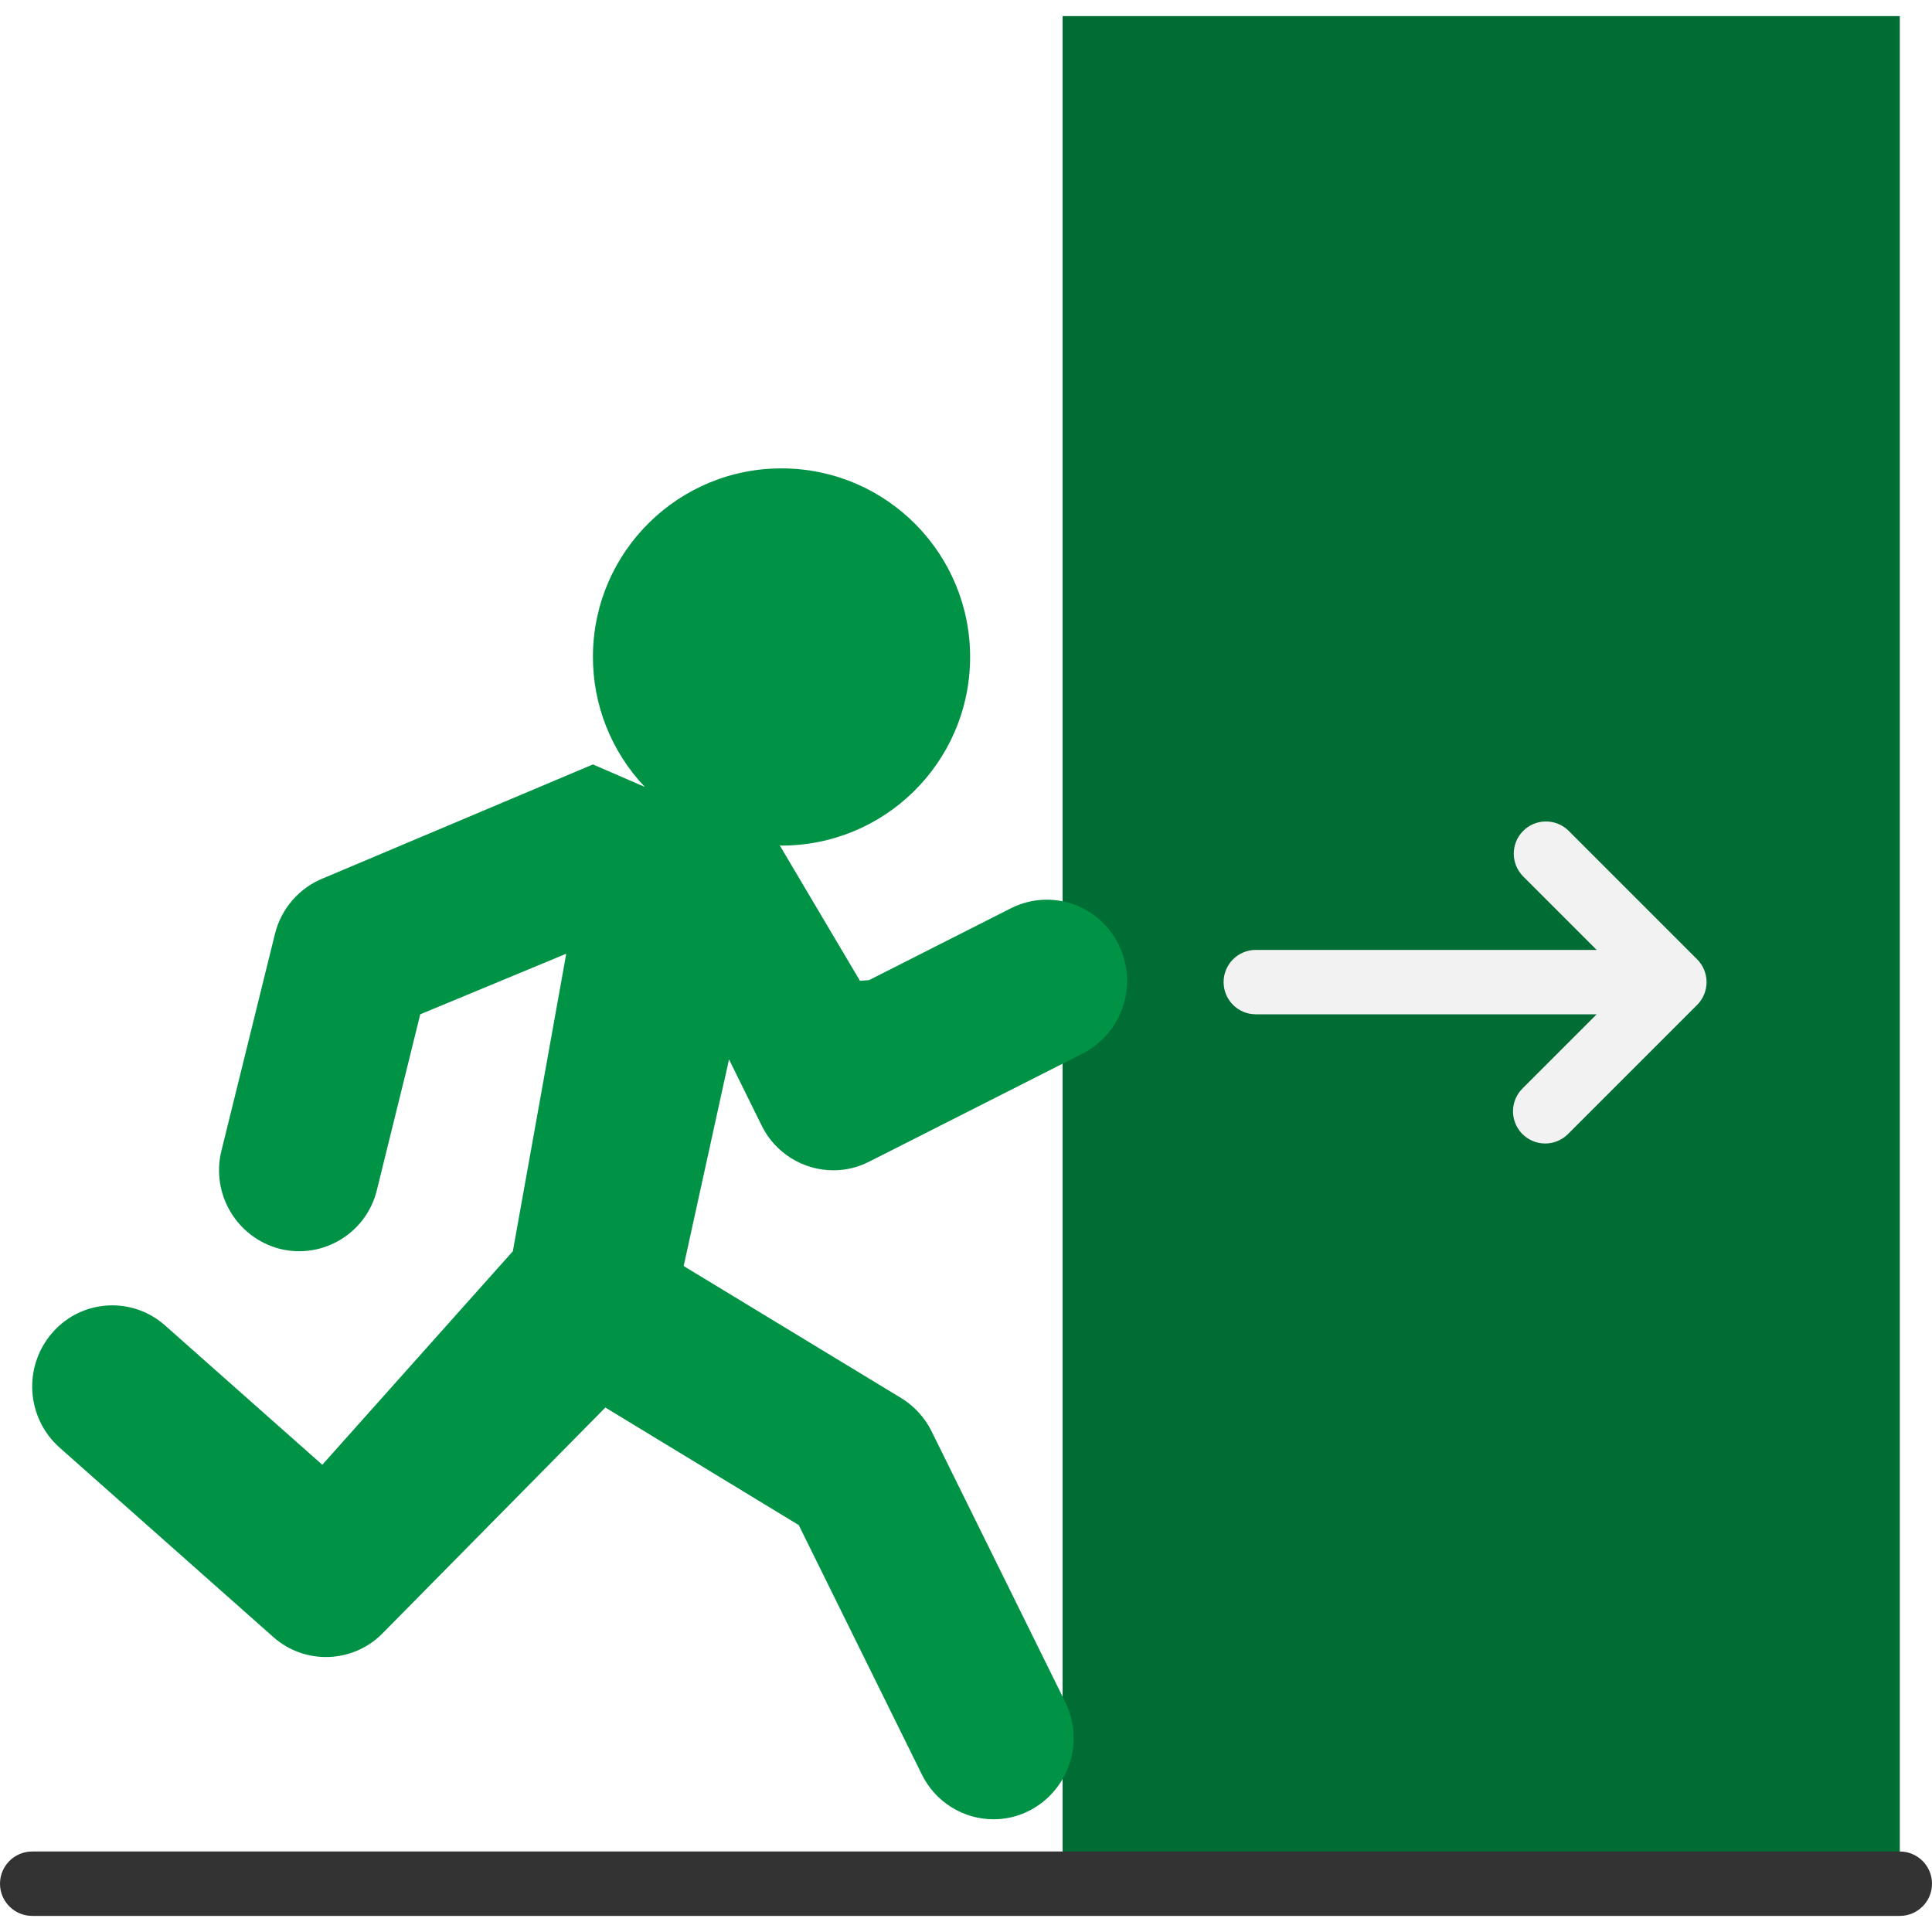
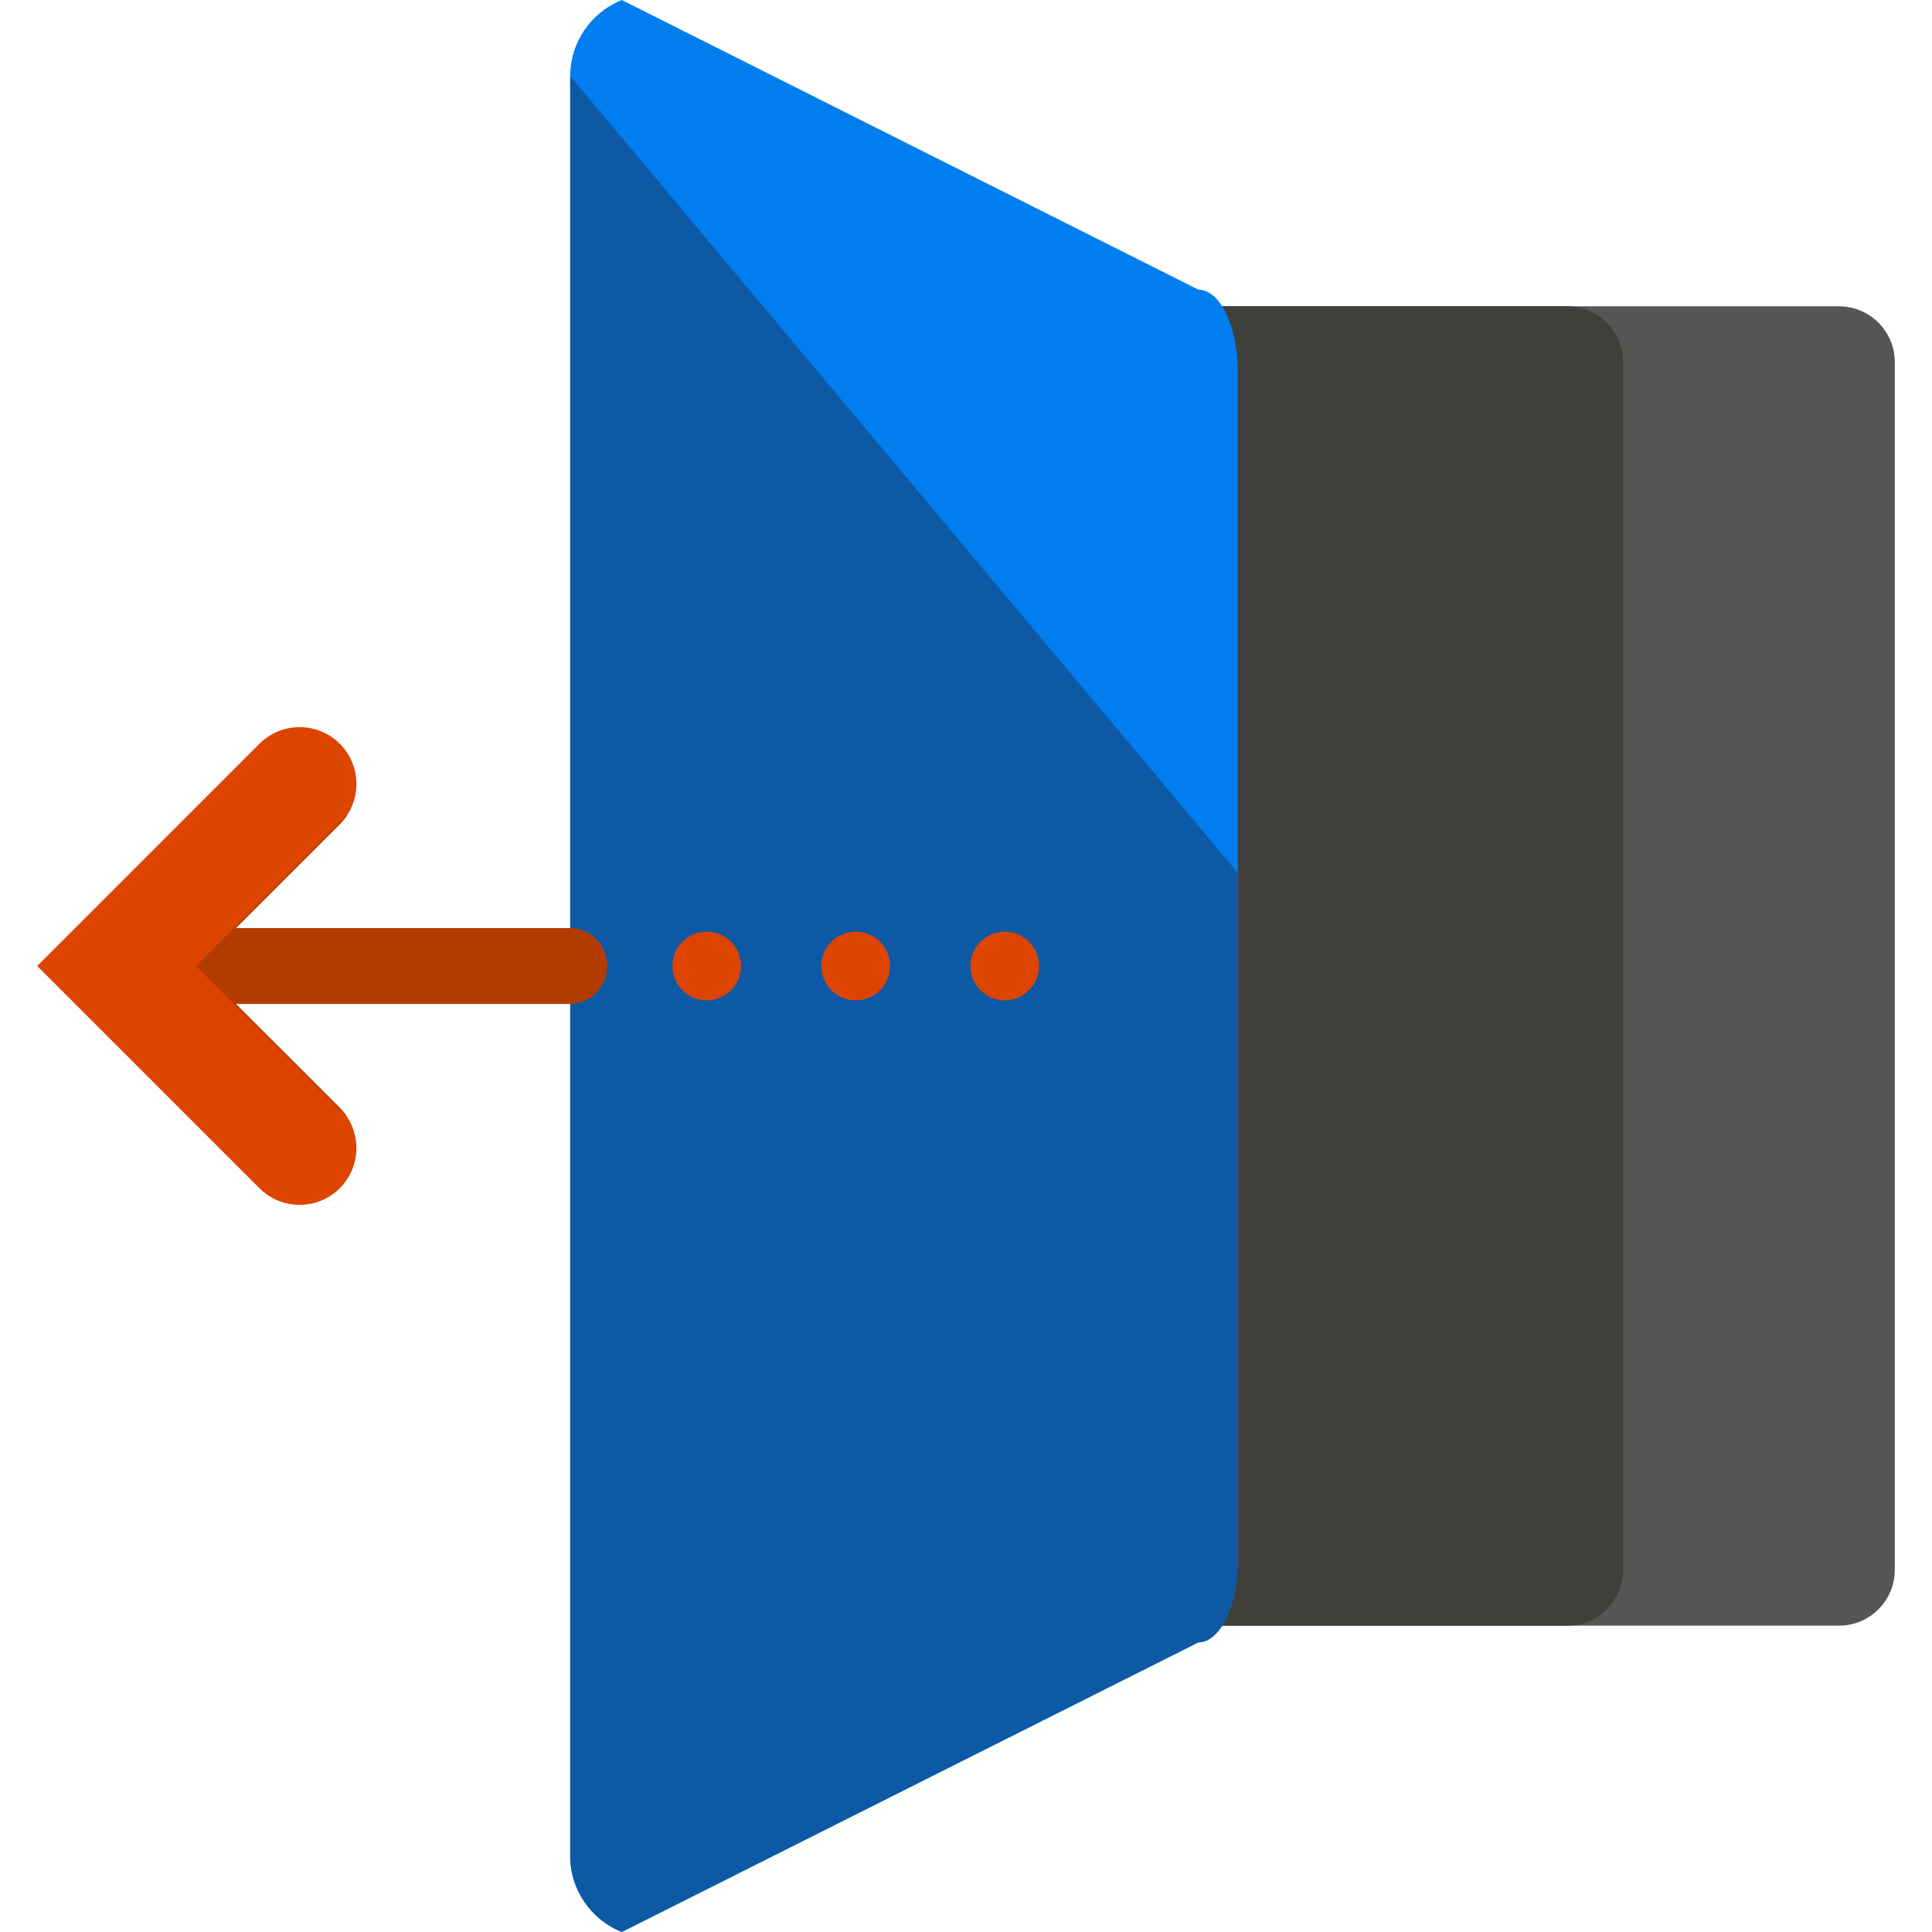
- <svg xmlns="http://www.w3.org/2000/svg" version="1.1" id="Capa_1" x="0px" y="0px" viewBox="0 0 480 480" style="enable-background:new 0 0 480 480;" xml:space="preserve">
-   <path style="fill:#006E34;" d="M264,468h208V4H264v120" />
-   <path style="fill:#009245;" d="M277.896,234.656c-4.796-9.832-16.654-13.915-26.487-9.12c-0.07,0.034-0.14,0.069-0.209,0.104  l-35.28,17.864l-2.264,0.176l-19.904-33.6c25.877,0.228,47.039-20.564,47.268-46.441s-20.564-47.039-46.441-47.268  s-47.039,20.564-47.268,46.441c-0.107,12.164,4.52,23.894,12.905,32.708l-12.904-5.6l-66.848,28.216  c-6.076,2.391-10.611,7.585-12.16,13.928l-13.272,53.76c-2.703,10.743,3.76,21.656,14.48,24.448  c10.649,2.654,21.434-3.827,24.088-14.476c0.016-0.065,0.032-0.131,0.048-0.196l10.76-43.6l36.272-15.048l-13.264,73.92  L80.072,363.92l-39.064-34.616c-8.13-7.24-20.59-6.52-27.83,1.61c-0.084,0.094-0.167,0.19-0.25,0.286  c-7.24,8.406-6.407,21.063,1.872,28.448l53.072,47.04c7.859,7.002,19.832,6.597,27.2-0.92l55.328-56.072l48.048,29.208  l30.576,61.944c3.327,6.809,10.237,11.135,17.816,11.152c3.09-0.002,6.135-0.734,8.888-2.136c9.856-5.072,13.82-17.113,8.904-27.048  l-33.176-67.2c-1.686-3.418-4.307-6.286-7.56-8.272l-54.04-32.8L181.12,263.2l8.096,16.408c3.33,6.807,10.238,11.131,17.816,11.152  c3.09-0.001,6.135-0.733,8.888-2.136l53.072-26.88C278.875,256.674,282.843,244.6,277.896,234.656L277.896,234.656z" />
-   <path style="fill:#F2F2F2;" d="M423.384,247.056c0.809-1.957,0.809-4.155,0-6.112c-0.399-0.976-0.989-1.863-1.736-2.608l-32-32  c-3.178-3.07-8.242-2.982-11.312,0.196c-2.994,3.1-2.994,8.015,0,11.116L396.688,236H312c-4.418,0-8,3.582-8,8s3.582,8,8,8h84.688  l-18.344,18.344c-3.178,3.07-3.266,8.134-0.196,11.312c3.07,3.178,8.134,3.266,11.312,0.196c0.066-0.064,0.132-0.129,0.196-0.196  l32-32C422.399,248.913,422.986,248.029,423.384,247.056z" />
-   <path style="fill:#333333;" d="M472,476H8c-4.418,0-8-3.582-8-8s3.582-8,8-8h464c4.418,0,8,3.582,8,8S476.418,476,472,476z" />
+ <svg xmlns="http://www.w3.org/2000/svg" version="1.1" id="Layer_1" x="0px" y="0px" viewBox="0 0 504.131 504.131" style="enable-background:new 0 0 504.131 504.131;" xml:space="preserve">
+   <path style="fill:#565655;" d="M479.866,79.927H262.652c-8.019,0-14.557,6.522-14.557,14.549v315.171  c0,8.027,6.538,14.549,14.557,14.549h217.214c8.019,0,14.557-6.522,14.557-14.549V94.476  C494.423,86.457,487.885,79.927,479.866,79.927z" />
+   <path style="fill:#3F3F3C;" d="M408.974,79.927H191.76c-8.019,0-14.557,6.522-14.557,14.549v315.171  c0,8.027,6.538,14.549,14.557,14.549h217.214c8.019,0,14.557-6.522,14.557-14.549V94.476  C423.53,86.457,416.992,79.927,408.974,79.927z" />
+   <path style="fill:#007EEF;" d="M162.237,504.123l150.465-75.579c5.679,0,10.295-9.618,10.295-21.433V97.012  c0-11.823-4.616-21.425-10.295-21.425L162.237,0c-7.877,3.182-13.446,10.87-13.446,19.858v464.415  C148.791,493.253,154.36,500.949,162.237,504.123z" />
+   <path style="fill:#0E59A5;" d="M148.791,19.858v464.415c0,8.988,5.569,16.675,13.446,19.858l150.465-75.579  c5.679,0,10.295-9.618,10.295-21.433v-179.35" />
+   <path style="fill:#DD4400;" d="M158.401,252.069c0-5.474-4.443-9.893-9.893-9.893H61.531l27.136-27.128  c5.782-5.79,5.782-15.171,0-20.968c-5.782-5.79-15.171-5.79-20.984,0L9.708,252.062l57.998,57.99c5.782,5.782,15.171,5.782,20.953,0  c5.797-5.782,5.782-15.179,0-20.968l-27.136-27.128h86.985C153.958,261.955,158.401,257.528,158.401,252.069z" />
+   <path style="fill:#B23B00;" d="M61.531,242.176l27.136-27.128c0.772-0.764,1.418-1.591,1.969-2.465l-39.479,39.479l39.495,39.503  c-0.551-0.882-1.213-1.709-1.985-2.473l-27.136-27.128h41.448h45.536c5.443,0,9.893-4.427,9.893-9.886  c0-5.474-4.443-9.893-9.893-9.893h-45.536H61.531V242.176z" />
+   <g>
+     <path style="fill:#DD4400;" d="M190.744,258.402c-3.521,3.497-9.169,3.489-12.674,0c-3.489-3.497-3.505-9.169,0-12.666   c3.505-3.505,9.184-3.497,12.674,0C194.233,249.234,194.233,254.897,190.744,258.402z" />
+     <path style="fill:#DD4400;" d="M229.632,258.402c-3.521,3.497-9.2,3.489-12.69,0c-3.505-3.497-3.505-9.169,0-12.666   c3.521-3.505,9.184-3.497,12.69,0C233.114,249.234,233.114,254.897,229.632,258.402z" />
+     <circle style="fill:#DD4400;" cx="262.164" cy="252.062" r="8.956" />
+   </g>
  <g>
</g>
  <g>
</g>
  <g>
</g>
  <g>
</g>
  <g>
</g>
  <g>
</g>
  <g>
</g>
  <g>
</g>
  <g>
</g>
  <g>
</g>
  <g>
</g>
  <g>
</g>
  <g>
</g>
  <g>
</g>
  <g>
</g>
</svg>
